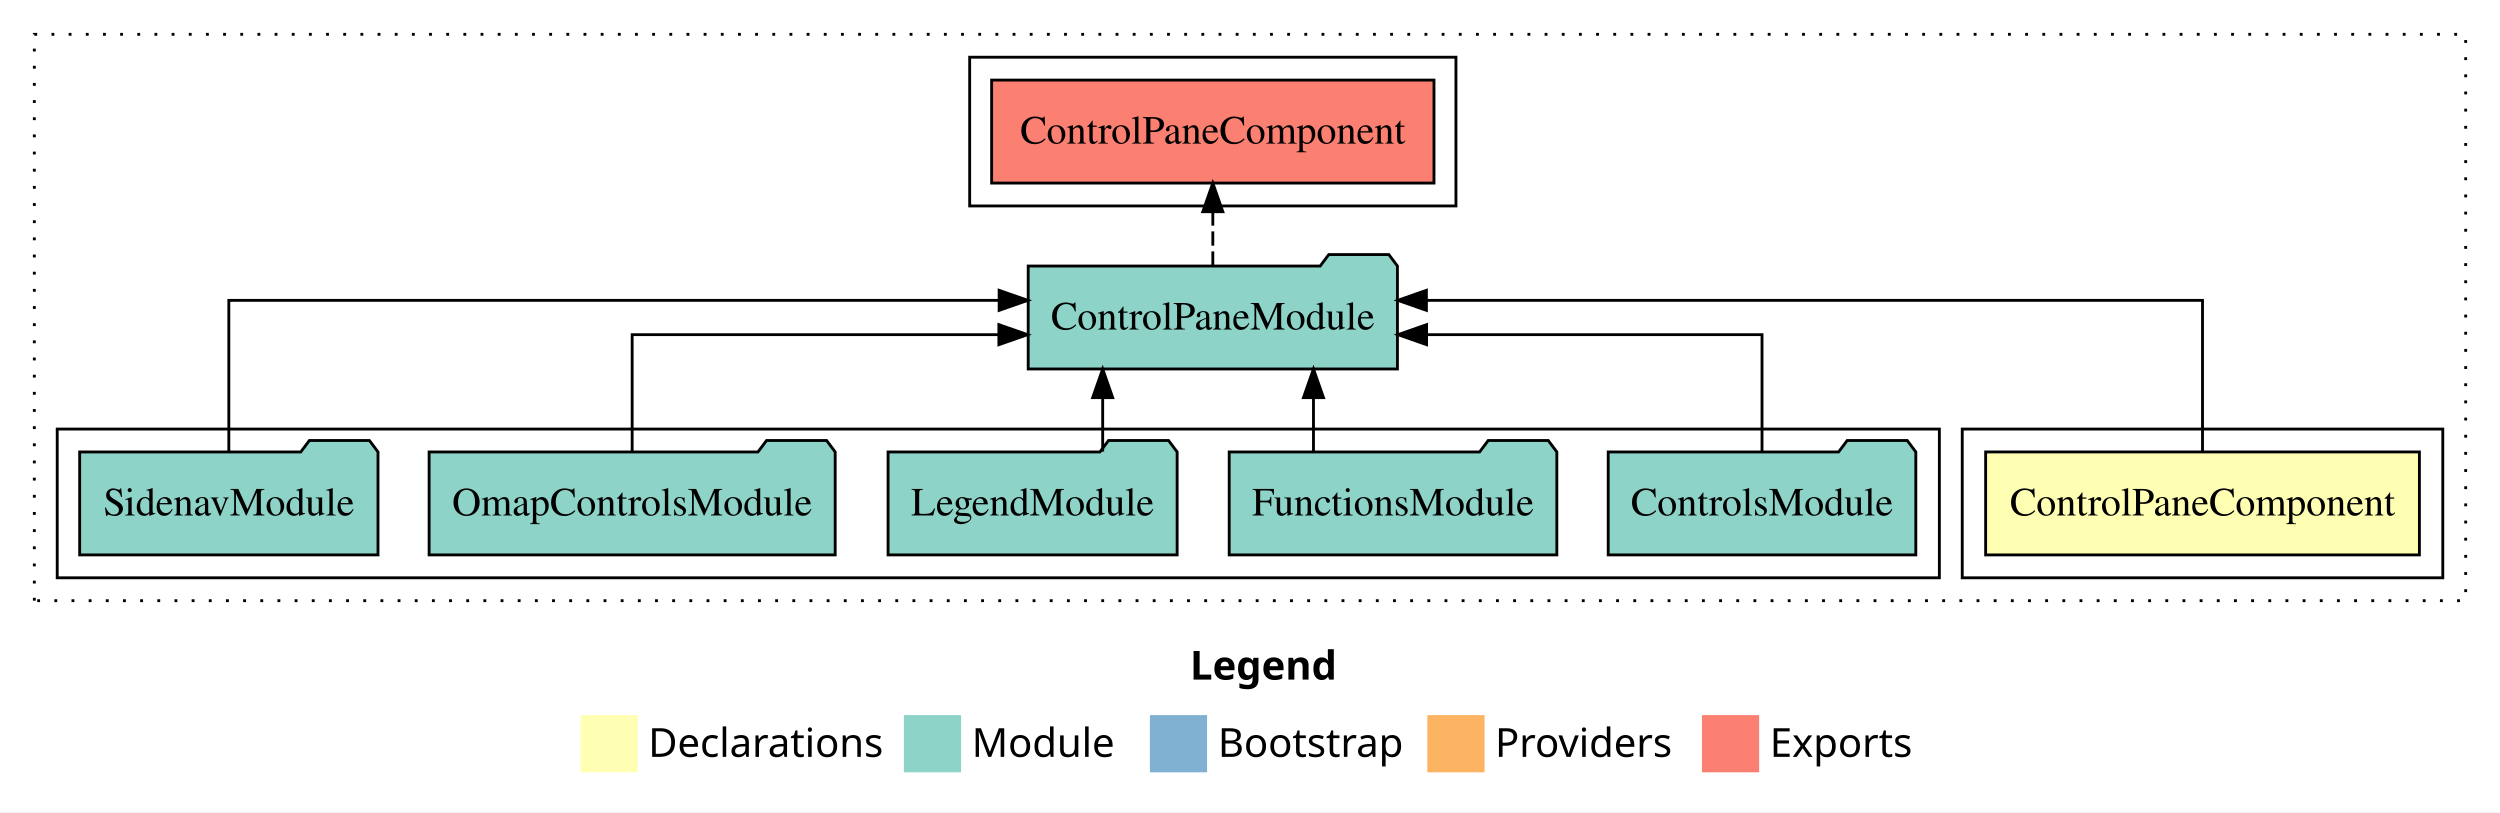
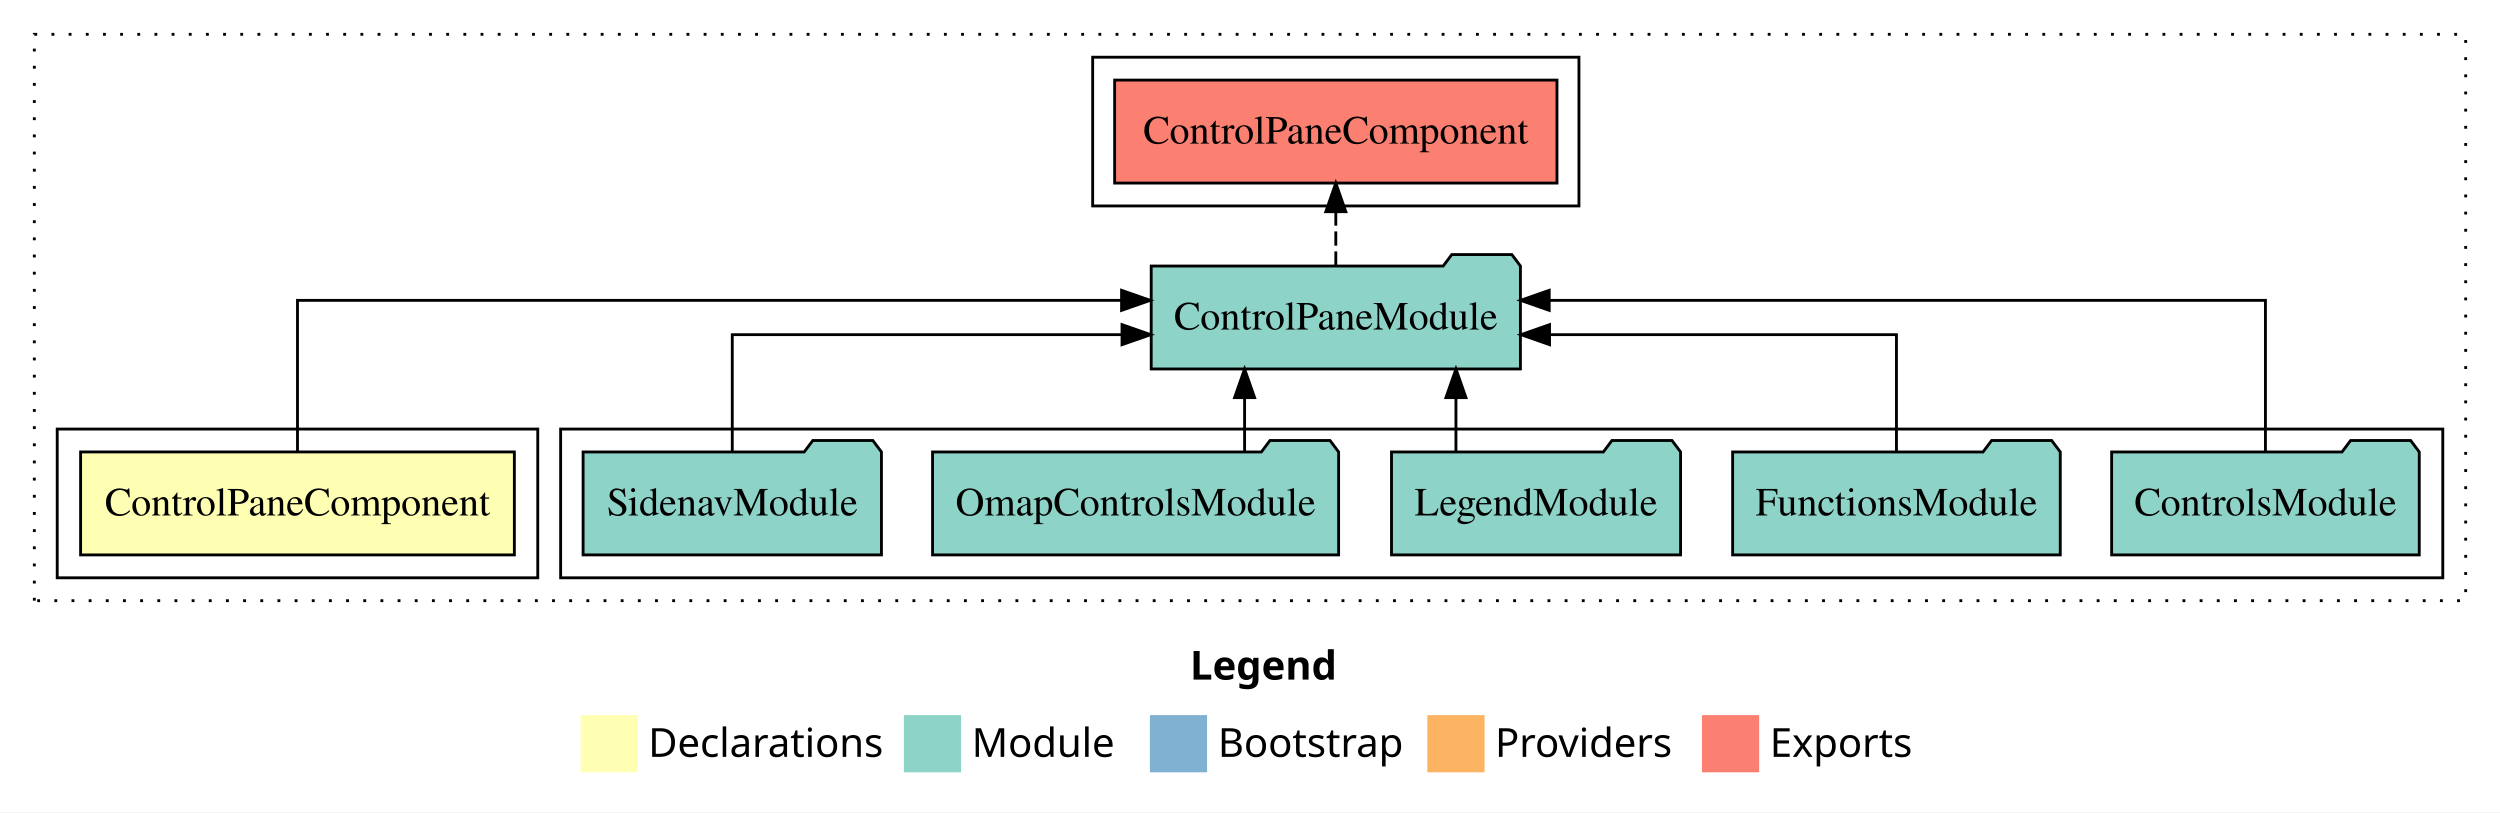
<svg xmlns="http://www.w3.org/2000/svg" width="874pt" height="284pt" viewBox="0.00 0.00 874.00 284.00">
  <g id="graph0" class="graph" transform="scale(1 1) rotate(0) translate(4 280)">
    <polygon fill="white" stroke="transparent" points="-4,4 -4,-280 870,-280 870,4 -4,4" />
    <text text-anchor="start" x="412.01" y="-42.4" font-family="Times-12" font-weight="bold" font-size="14.00">Legend</text>
    <polygon fill="#ffffb3" stroke="transparent" points="199,-10 199,-30 219,-30 219,-10 199,-10" />
    <text text-anchor="start" x="222.63" y="-15.4" font-family="Times-12" font-size="14.00">  Declarations</text>
    <polygon fill="#8dd3c7" stroke="transparent" points="312,-10 312,-30 332,-30 332,-10 312,-10" />
    <text text-anchor="start" x="335.73" y="-15.4" font-family="Times-12" font-size="14.00">  Module</text>
    <polygon fill="#80b1d3" stroke="transparent" points="398,-10 398,-30 418,-30 418,-10 398,-10" />
    <text text-anchor="start" x="421.78" y="-15.4" font-family="Times-12" font-size="14.00">  Bootstrap</text>
    <polygon fill="#fdb462" stroke="transparent" points="495,-10 495,-30 515,-30 515,-10 495,-10" />
    <text text-anchor="start" x="518.67" y="-15.4" font-family="Times-12" font-size="14.00">  Providers</text>
    <polygon fill="#fb8072" stroke="transparent" points="591,-10 591,-30 611,-30 611,-10 591,-10" />
    <text text-anchor="start" x="614.73" y="-15.4" font-family="Times-12" font-size="14.00">  Exports</text>
    <g id="clust1" class="cluster">
      <polygon fill="none" stroke="black" stroke-dasharray="1,5" points="8,-70 8,-268 858,-268 858,-70 8,-70" />
    </g>
+     <g id="clust4" class="cluster">
+       <polygon fill="none" stroke="black" points="192,-78 192,-130 850,-130 850,-78 192,-78" />
+     </g>
    <g id="clust2" class="cluster">
-       <polygon fill="none" stroke="black" points="682,-78 682,-130 850,-130 850,-78 682,-78" />
-     </g>
-     <g id="clust4" class="cluster">
-       <polygon fill="none" stroke="black" points="16,-78 16,-130 674,-130 674,-78 16,-78" />
+       <polygon fill="none" stroke="black" points="16,-78 16,-130 184,-130 184,-78 16,-78" />
    </g>
    <g id="clust5" class="cluster">
-       <polygon fill="none" stroke="black" points="335,-208 335,-260 505,-260 505,-208 335,-208" />
+       <polygon fill="none" stroke="black" points="378,-208 378,-260 548,-260 548,-208 378,-208" />
    </g>
    <g id="node1" class="node">
-       <polygon fill="#ffffb3" stroke="black" points="841.82,-122 690.18,-122 690.18,-86 841.82,-86 841.82,-122" />
-       <text text-anchor="middle" x="766" y="-99.8" font-family="Times,serif" font-size="14.00">ControlPaneComponent</text>
+       <polygon fill="#ffffb3" stroke="black" points="175.82,-122 24.18,-122 24.18,-86 175.82,-86 175.82,-122" />
+       <text text-anchor="middle" x="100" y="-99.8" font-family="Times,serif" font-size="14.00">ControlPaneComponent</text>
    </g>
    <g id="node2" class="node">
-       <polygon fill="#8dd3c7" stroke="black" points="484.54,-187 481.54,-191 460.54,-191 457.54,-187 355.46,-187 355.46,-151 484.54,-151 484.54,-187" />
-       <text text-anchor="middle" x="420" y="-164.8" font-family="Times,serif" font-size="14.00">ControlPaneModule</text>
+       <polygon fill="#8dd3c7" stroke="black" points="527.54,-187 524.54,-191 503.54,-191 500.54,-187 398.46,-187 398.46,-151 527.54,-151 527.54,-187" />
+       <text text-anchor="middle" x="463" y="-164.8" font-family="Times,serif" font-size="14.00">ControlPaneModule</text>
    </g>
    <g id="edge1" class="edge">
-       <path fill="none" stroke="black" d="M766,-122.28C766,-143.32 766,-175 766,-175 766,-175 494.67,-175 494.67,-175" />
-       <polygon fill="black" stroke="black" points="494.67,-171.5 484.67,-175 494.67,-178.5 494.67,-171.5" />
+       <path fill="none" stroke="black" d="M100,-122.28C100,-143.32 100,-175 100,-175 100,-175 388.1,-175 388.1,-175" />
+       <polygon fill="black" stroke="black" points="388.1,-178.5 398.1,-175 388.1,-171.5 388.1,-178.5" />
    </g>
    <g id="node8" class="node">
-       <polygon fill="#fb8072" stroke="black" points="497.32,-252 342.68,-252 342.68,-216 497.32,-216 497.32,-252" />
-       <text text-anchor="middle" x="420" y="-229.8" font-family="Times,serif" font-size="14.00">ControlPaneComponent </text>
+       <polygon fill="#fb8072" stroke="black" points="540.32,-252 385.68,-252 385.68,-216 540.32,-216 540.32,-252" />
+       <text text-anchor="middle" x="463" y="-229.8" font-family="Times,serif" font-size="14.00">ControlPaneComponent </text>
    </g>
    <g id="edge7" class="edge">
-       <path fill="none" stroke="black" stroke-dasharray="5,2" d="M420,-187.11C420,-187.11 420,-205.99 420,-205.99" />
-       <polygon fill="black" stroke="black" points="416.5,-205.99 420,-215.99 423.5,-205.99 416.5,-205.99" />
+       <path fill="none" stroke="black" stroke-dasharray="5,2" d="M463,-187.11C463,-187.11 463,-205.99 463,-205.99" />
+       <polygon fill="black" stroke="black" points="459.5,-205.99 463,-215.99 466.5,-205.99 459.5,-205.99" />
    </g>
    <g id="node3" class="node">
-       <polygon fill="#8dd3c7" stroke="black" points="665.77,-122 662.77,-126 641.77,-126 638.77,-122 558.23,-122 558.23,-86 665.77,-86 665.77,-122" />
-       <text text-anchor="middle" x="612" y="-99.8" font-family="Times,serif" font-size="14.00">ControlsModule</text>
+       <polygon fill="#8dd3c7" stroke="black" points="841.77,-122 838.77,-126 817.77,-126 814.77,-122 734.23,-122 734.23,-86 841.77,-86 841.77,-122" />
+       <text text-anchor="middle" x="788" y="-99.8" font-family="Times,serif" font-size="14.00">ControlsModule</text>
    </g>
    <g id="edge2" class="edge">
-       <path fill="none" stroke="black" d="M612,-122.02C612,-139.37 612,-163 612,-163 612,-163 494.73,-163 494.73,-163" />
-       <polygon fill="black" stroke="black" points="494.73,-159.5 484.73,-163 494.73,-166.5 494.73,-159.5" />
+       <path fill="none" stroke="black" d="M788,-122.28C788,-143.32 788,-175 788,-175 788,-175 537.6,-175 537.6,-175" />
+       <polygon fill="black" stroke="black" points="537.6,-171.5 527.6,-175 537.6,-178.5 537.6,-171.5" />
    </g>
    <g id="node4" class="node">
-       <polygon fill="#8dd3c7" stroke="black" points="540.27,-122 537.27,-126 516.27,-126 513.27,-122 425.73,-122 425.73,-86 540.27,-86 540.27,-122" />
-       <text text-anchor="middle" x="483" y="-99.8" font-family="Times,serif" font-size="14.00">FunctionsModule</text>
+       <polygon fill="#8dd3c7" stroke="black" points="716.27,-122 713.27,-126 692.27,-126 689.27,-122 601.73,-122 601.73,-86 716.27,-86 716.27,-122" />
+       <text text-anchor="middle" x="659" y="-99.8" font-family="Times,serif" font-size="14.00">FunctionsModule</text>
    </g>
    <g id="edge3" class="edge">
-       <path fill="none" stroke="black" d="M455.19,-122.11C455.19,-122.11 455.19,-140.99 455.19,-140.99" />
-       <polygon fill="black" stroke="black" points="451.69,-140.99 455.19,-150.99 458.69,-140.99 451.69,-140.99" />
+       <path fill="none" stroke="black" d="M659,-122.02C659,-139.37 659,-163 659,-163 659,-163 537.72,-163 537.72,-163" />
+       <polygon fill="black" stroke="black" points="537.72,-159.5 527.72,-163 537.72,-166.5 537.72,-159.5" />
    </g>
    <g id="node5" class="node">
-       <polygon fill="#8dd3c7" stroke="black" points="407.53,-122 404.53,-126 383.53,-126 380.53,-122 306.47,-122 306.47,-86 407.53,-86 407.53,-122" />
-       <text text-anchor="middle" x="357" y="-99.8" font-family="Times,serif" font-size="14.00">LegendModule</text>
+       <polygon fill="#8dd3c7" stroke="black" points="583.53,-122 580.53,-126 559.53,-126 556.53,-122 482.47,-122 482.47,-86 583.53,-86 583.53,-122" />
+       <text text-anchor="middle" x="533" y="-99.8" font-family="Times,serif" font-size="14.00">LegendModule</text>
    </g>
    <g id="edge4" class="edge">
-       <path fill="none" stroke="black" d="M381.5,-122.11C381.5,-122.11 381.5,-140.99 381.5,-140.99" />
-       <polygon fill="black" stroke="black" points="378,-140.99 381.5,-150.99 385,-140.99 378,-140.99" />
+       <path fill="none" stroke="black" d="M505,-122.11C505,-122.11 505,-140.99 505,-140.99" />
+       <polygon fill="black" stroke="black" points="501.5,-140.99 505,-150.99 508.5,-140.99 501.5,-140.99" />
    </g>
    <g id="node6" class="node">
-       <polygon fill="#8dd3c7" stroke="black" points="287.98,-122 284.98,-126 263.98,-126 260.98,-122 146.02,-122 146.02,-86 287.98,-86 287.98,-122" />
-       <text text-anchor="middle" x="217" y="-99.8" font-family="Times,serif" font-size="14.00">OmapControlsModule</text>
+       <polygon fill="#8dd3c7" stroke="black" points="463.98,-122 460.98,-126 439.98,-126 436.98,-122 322.02,-122 322.02,-86 463.98,-86 463.98,-122" />
+       <text text-anchor="middle" x="393" y="-99.8" font-family="Times,serif" font-size="14.00">OmapControlsModule</text>
    </g>
    <g id="edge5" class="edge">
-       <path fill="none" stroke="black" d="M217,-122.02C217,-139.37 217,-163 217,-163 217,-163 345.21,-163 345.21,-163" />
-       <polygon fill="black" stroke="black" points="345.21,-166.5 355.21,-163 345.21,-159.5 345.21,-166.5" />
+       <path fill="none" stroke="black" d="M431.11,-122.11C431.11,-122.11 431.11,-140.99 431.11,-140.99" />
+       <polygon fill="black" stroke="black" points="427.61,-140.99 431.11,-150.99 434.61,-140.99 427.61,-140.99" />
    </g>
    <g id="node7" class="node">
-       <polygon fill="#8dd3c7" stroke="black" points="128.15,-122 125.15,-126 104.15,-126 101.15,-122 23.85,-122 23.85,-86 128.15,-86 128.15,-122" />
-       <text text-anchor="middle" x="76" y="-99.8" font-family="Times,serif" font-size="14.00">SidenavModule</text>
+       <polygon fill="#8dd3c7" stroke="black" points="304.15,-122 301.15,-126 280.15,-126 277.15,-122 199.85,-122 199.85,-86 304.15,-86 304.15,-122" />
+       <text text-anchor="middle" x="252" y="-99.8" font-family="Times,serif" font-size="14.00">SidenavModule</text>
    </g>
    <g id="edge6" class="edge">
-       <path fill="none" stroke="black" d="M76,-122.28C76,-143.32 76,-175 76,-175 76,-175 345.3,-175 345.3,-175" />
-       <polygon fill="black" stroke="black" points="345.3,-178.5 355.3,-175 345.3,-171.5 345.3,-178.5" />
+       <path fill="none" stroke="black" d="M252,-122.02C252,-139.37 252,-163 252,-163 252,-163 388.26,-163 388.26,-163" />
+       <polygon fill="black" stroke="black" points="388.26,-166.5 398.26,-163 388.26,-159.5 388.26,-166.5" />
    </g>
  </g>
</svg>
